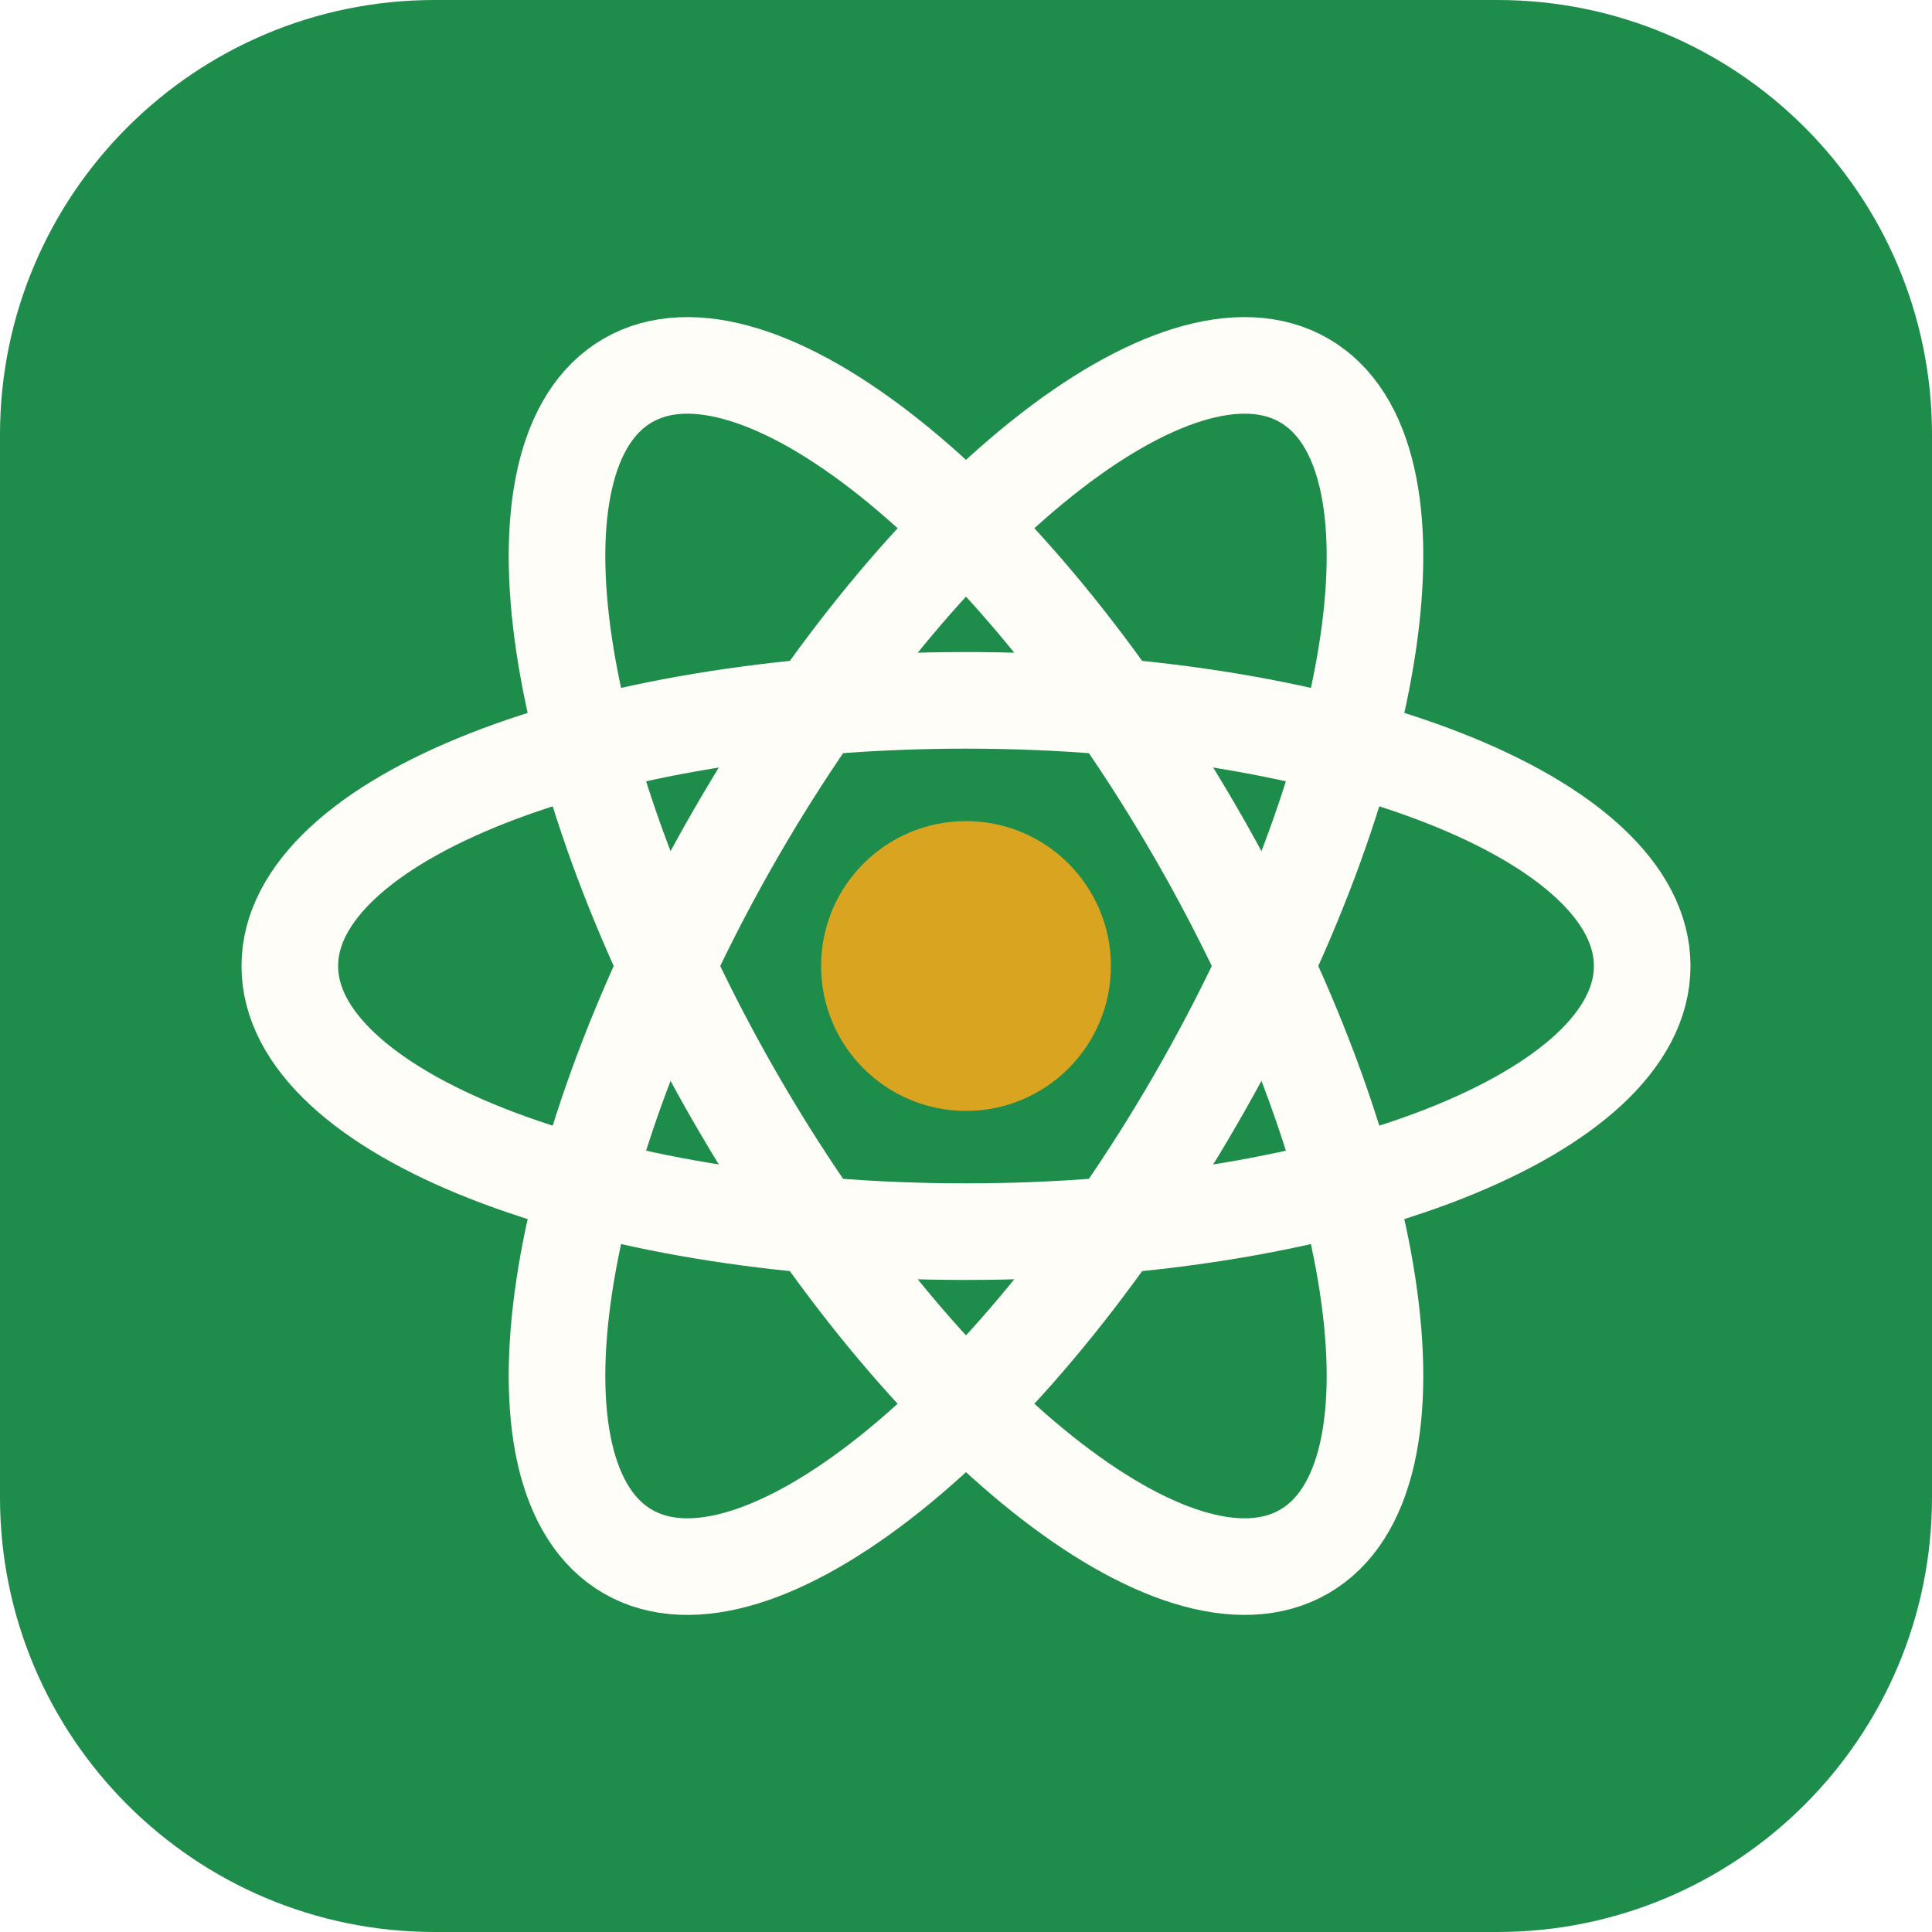
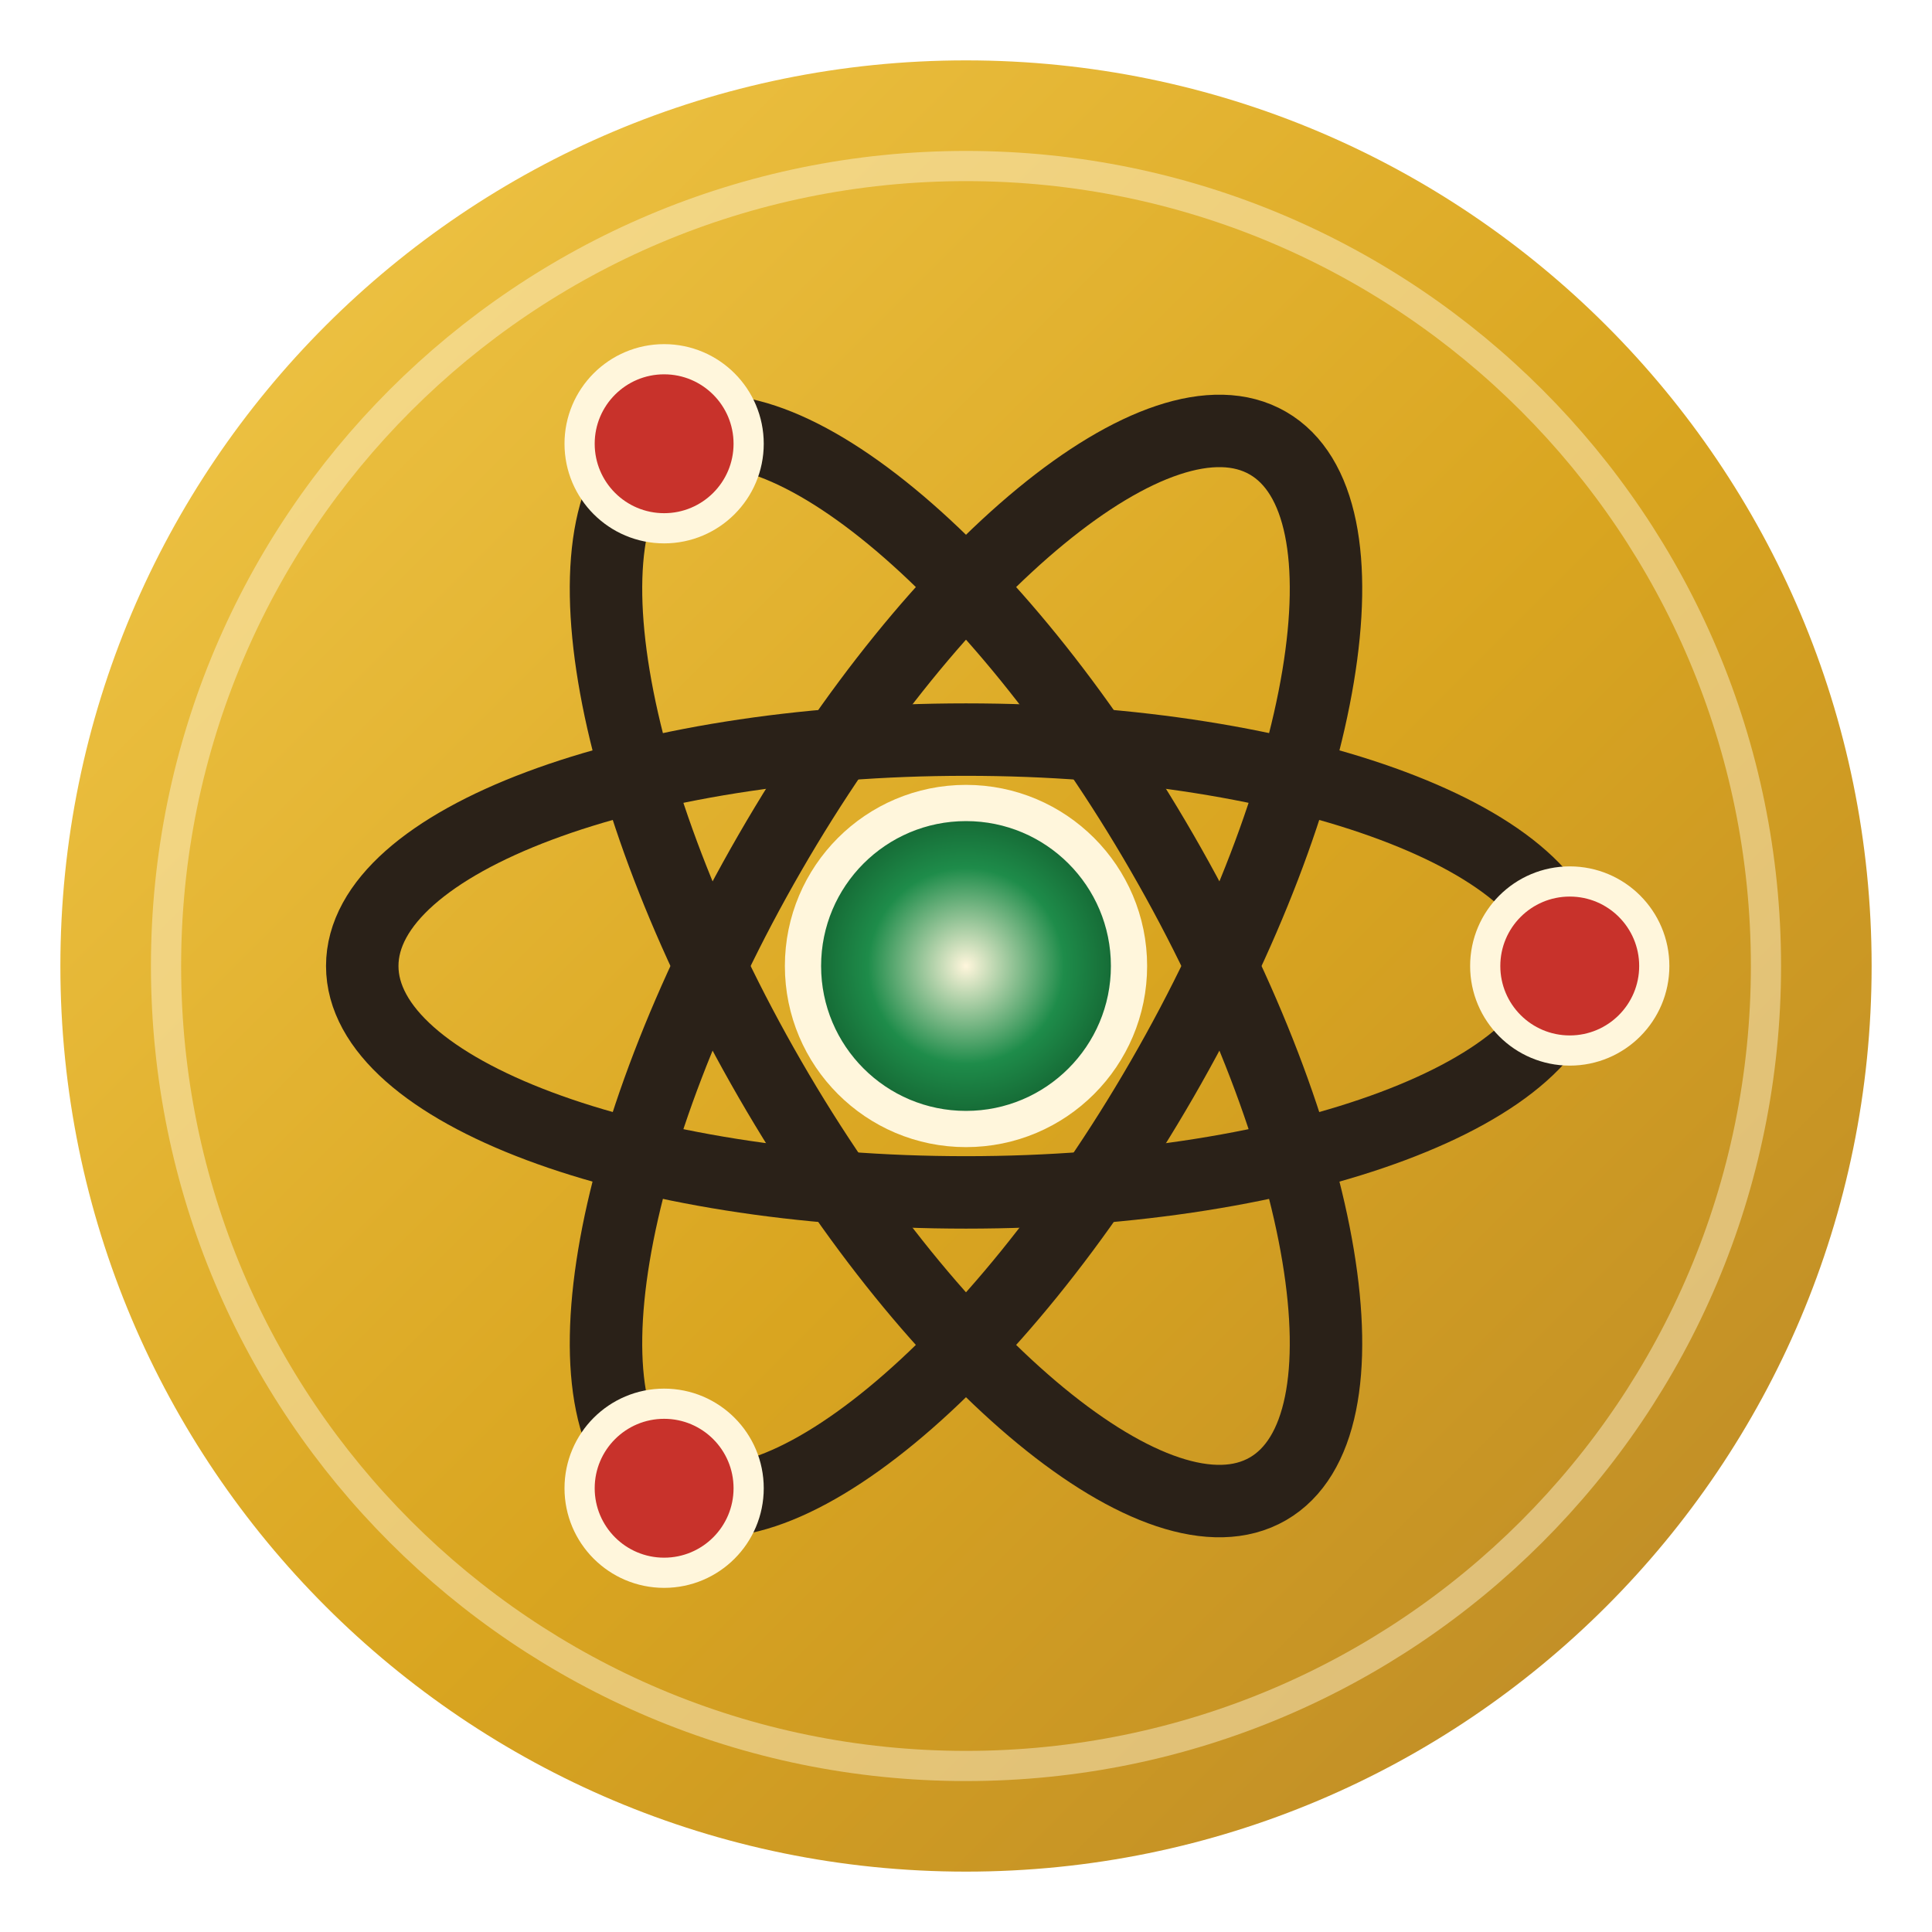
- <svg xmlns="http://www.w3.org/2000/svg" viewBox="0 0 40 40">
-   <rect width="40" height="40" rx="9" fill="#1e8c4a" />
-   <g fill="none" stroke="#fffdf8" stroke-width="2">
-     <ellipse cx="20" cy="20" rx="14" ry="5.5" />
-     <ellipse cx="20" cy="20" rx="14" ry="5.5" transform="rotate(60 20 20)" />
-     <ellipse cx="20" cy="20" rx="14" ry="5.5" transform="rotate(120 20 20)" />
+ <svg xmlns="http://www.w3.org/2000/svg" viewBox="0 0 64 64">
+   <defs>
+     <linearGradient id="bg" x1="0" y1="0" x2="1" y2="1">
+       <stop offset="0" stop-color="#f2c94c" />
+       <stop offset=".55" stop-color="#d9a520" />
+       <stop offset="1" stop-color="#b8862a" />
+     </linearGradient>
+     <radialGradient id="core" cx=".5" cy=".5" r=".5">
+       <stop offset="0" stop-color="#fff6dc" />
+       <stop offset=".6" stop-color="#1e8c4a" />
+       <stop offset="1" stop-color="#13602f" />
+     </radialGradient>
+   </defs>
+   <circle cx="32" cy="32" r="30" fill="url(#bg)" />
+   <circle cx="32" cy="32" r="26.5" fill="none" stroke="#fff6dc" stroke-opacity=".45" />
+   <g fill="none" stroke="#2a2118" stroke-width="2.4">
+     <ellipse cx="32" cy="32" rx="20" ry="7.5" />
+     <ellipse cx="32" cy="32" rx="20" ry="7.5" transform="rotate(60 32 32)" />
+     <ellipse cx="32" cy="32" rx="20" ry="7.5" transform="rotate(120 32 32)" />
  </g>
-   <circle cx="20" cy="20" r="3" fill="#d9a520" />
+   <g fill="#c8322b" stroke="#fff6dc">
+     <circle cx="52" cy="32" r="2.8" />
+     <circle cx="22" cy="14.7" r="2.8" />
+     <circle cx="22" cy="49.3" r="2.8" />
+   </g>
+   <circle cx="32" cy="32" r="5.4" fill="url(#core)" stroke="#fff6dc" stroke-width="1.2" />
</svg>
